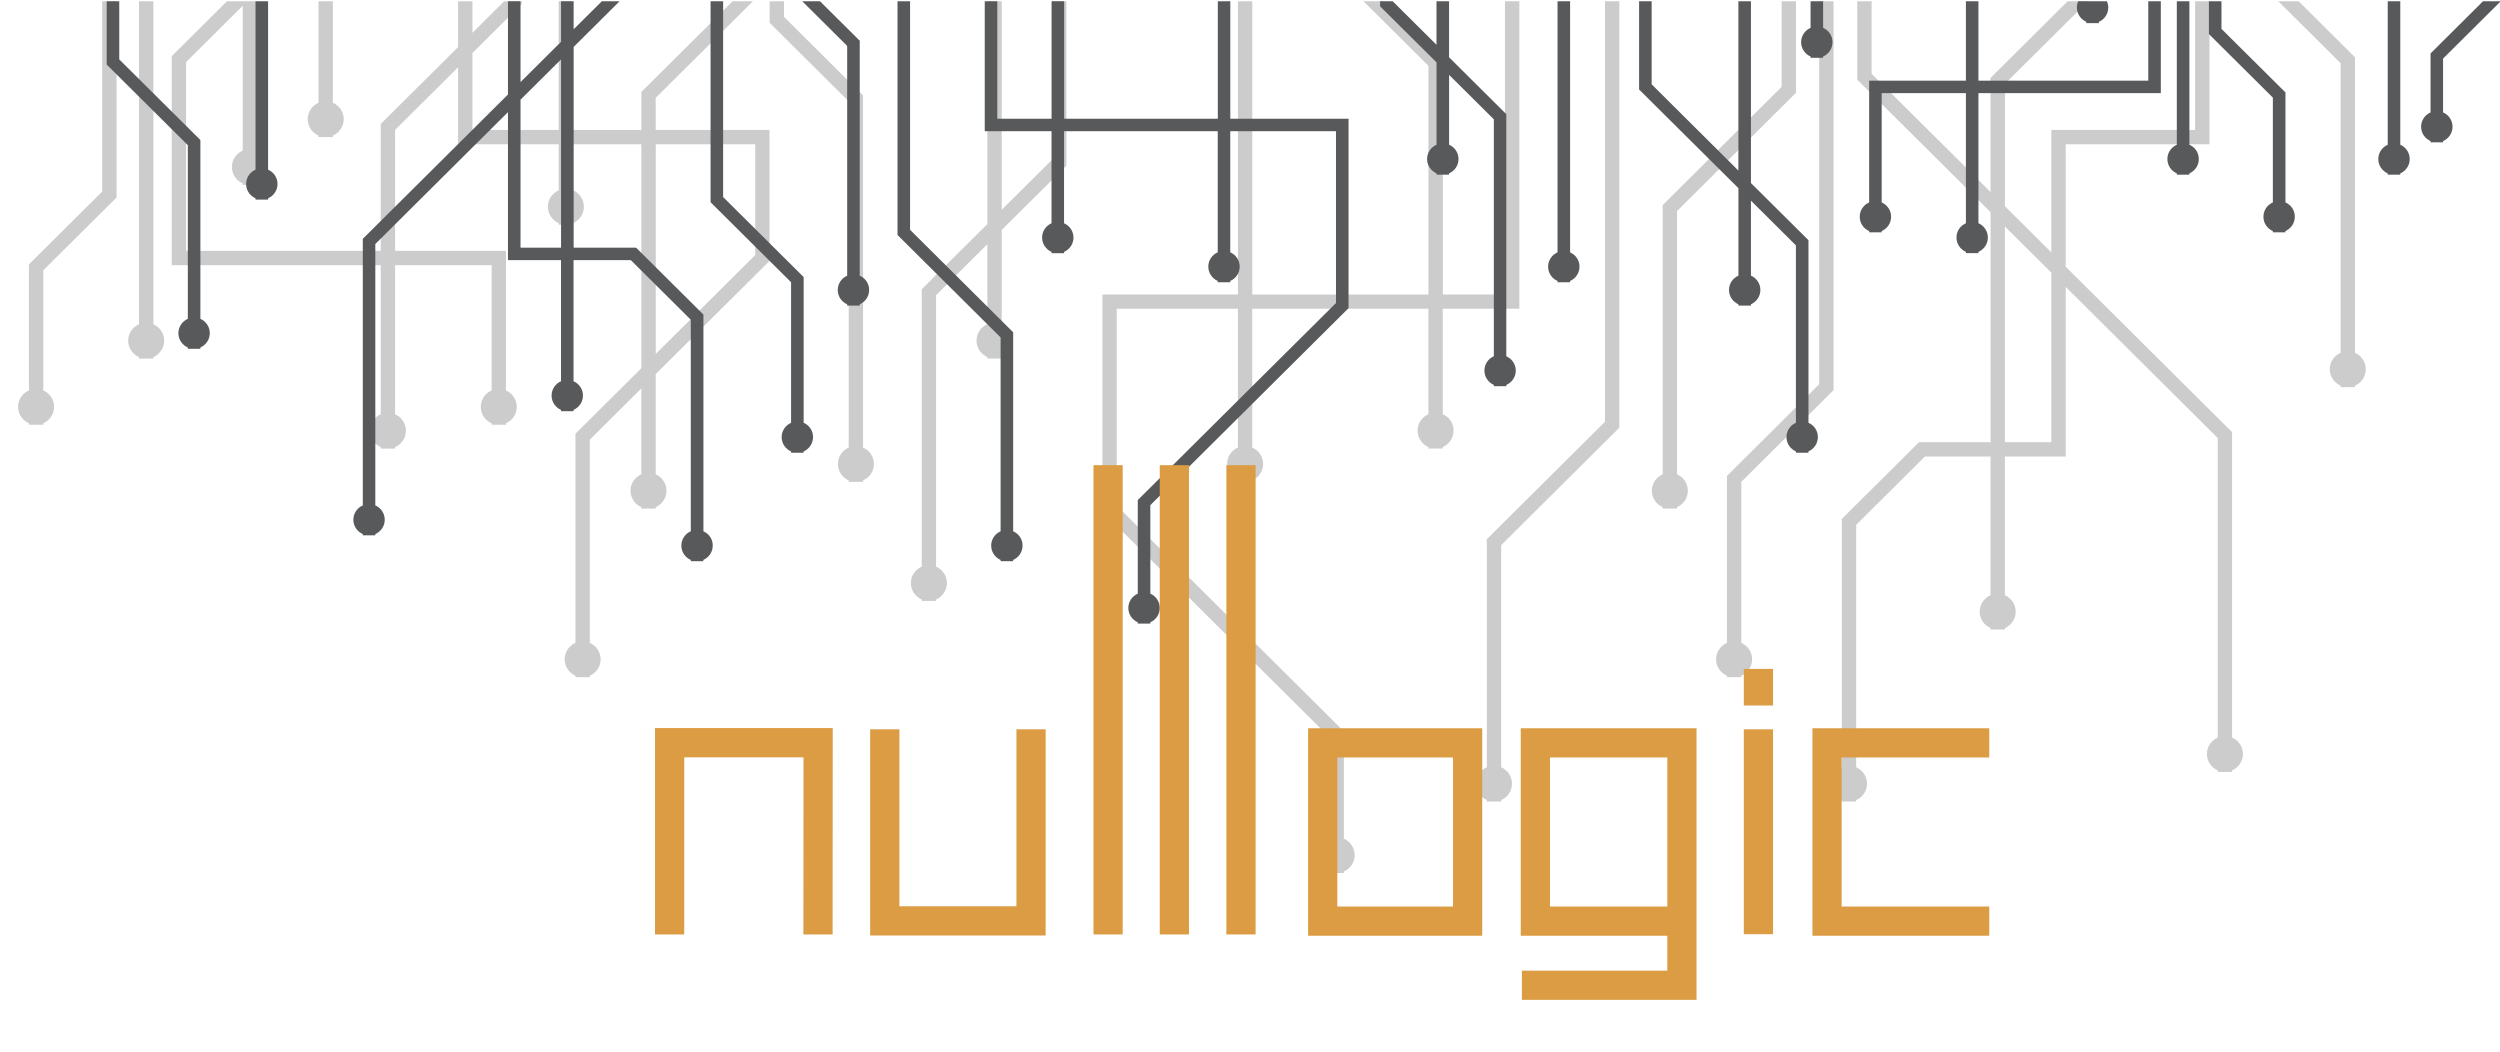
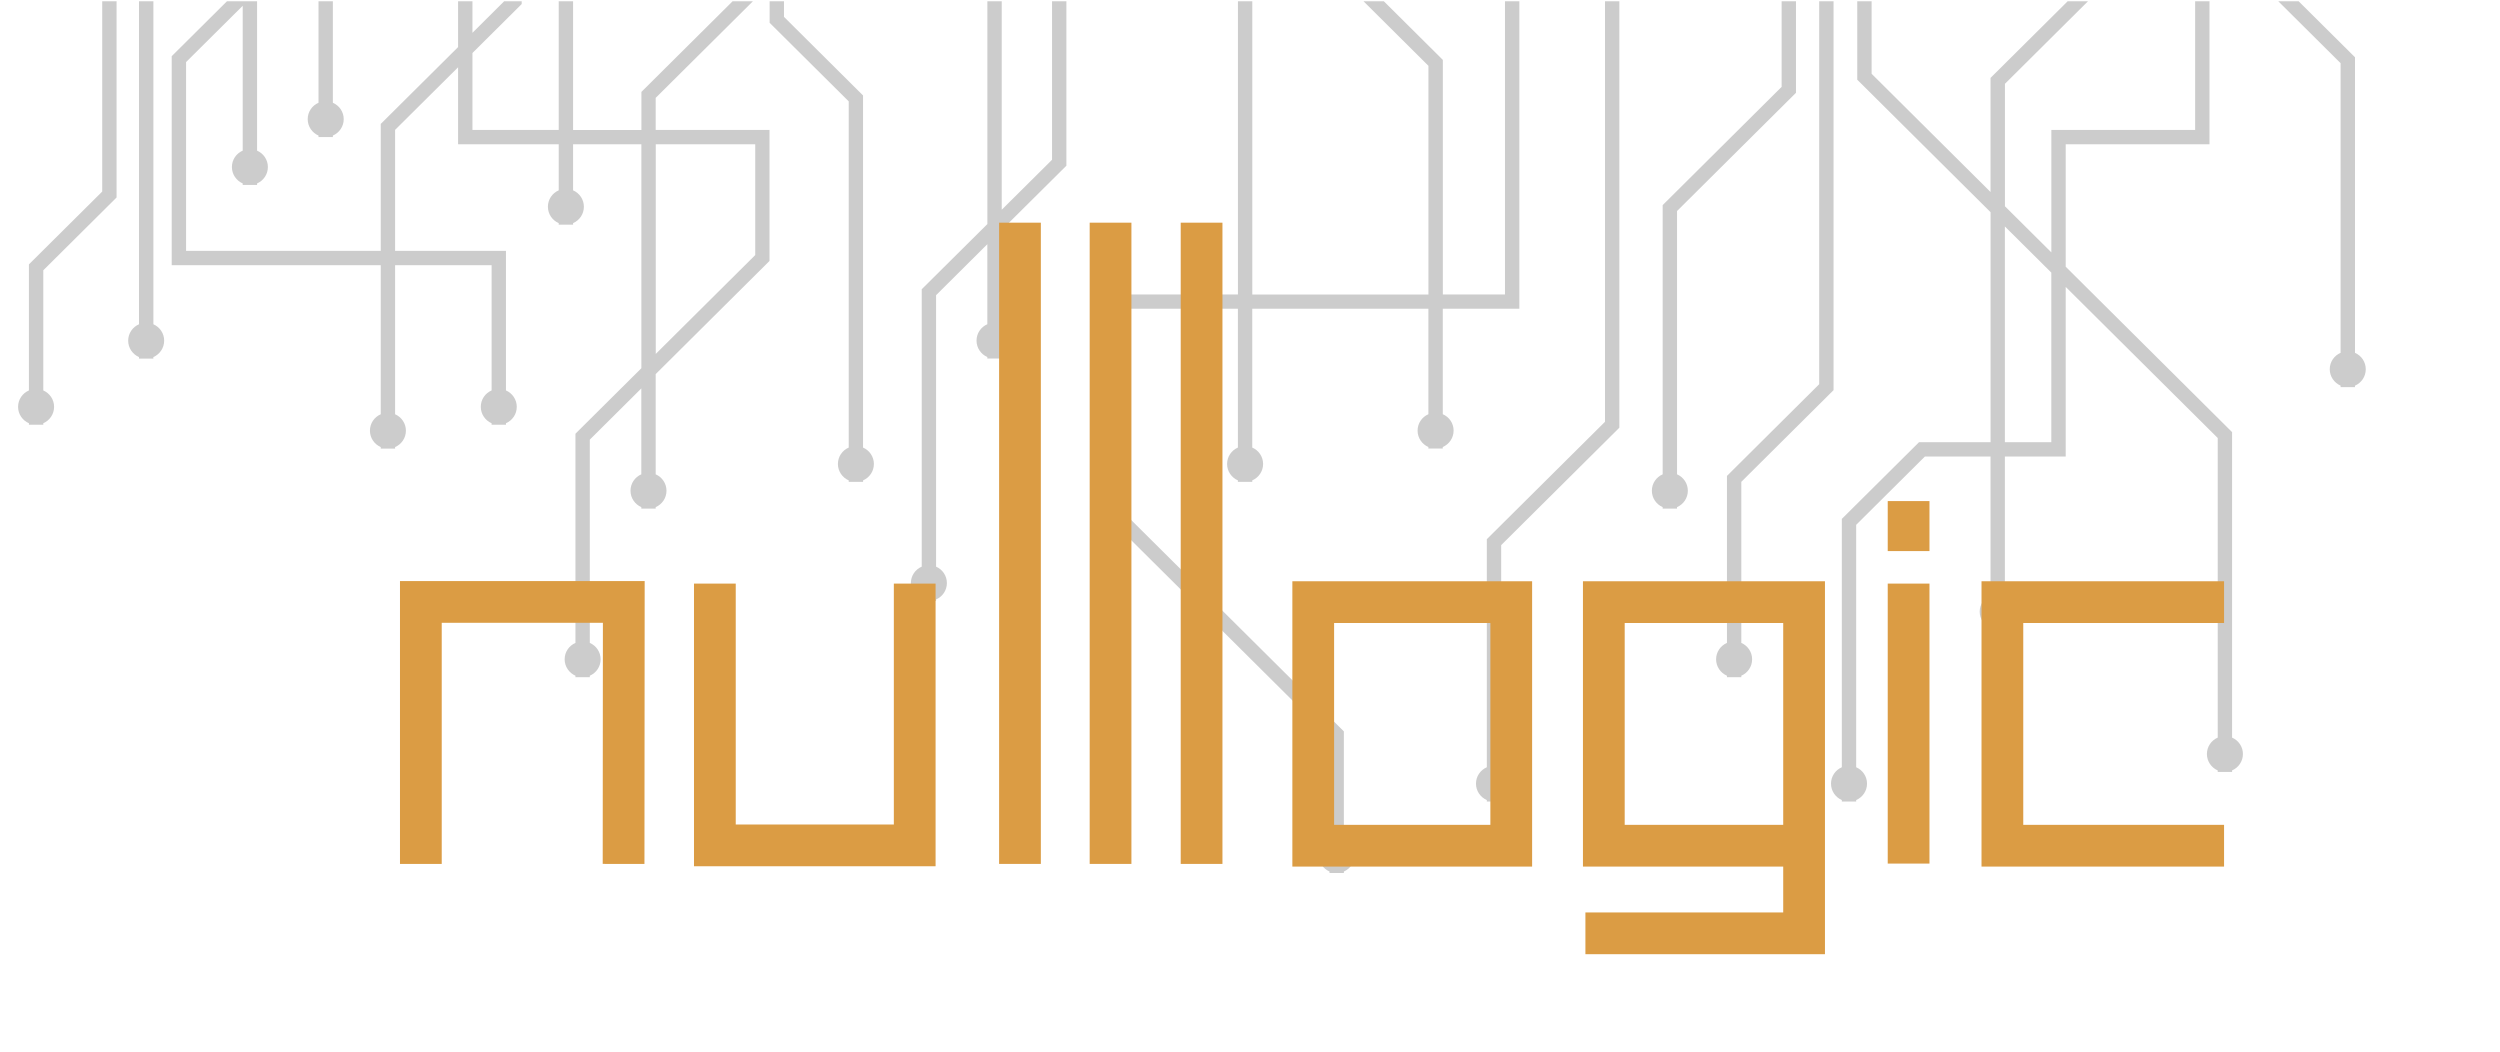
<svg xmlns="http://www.w3.org/2000/svg" version="1.1" id="Layer_1" x="0px" y="0px" viewBox="0 0 598.96 252.04" style="enable-background:new 0 0 598.96 252.04;" xml:space="preserve">
  <style type="text/css">
	.st0{fill:#CCCCCC;}
- 	.st1{fill:#58595B;}
- 	.st2{fill:none;stroke:#DB9C44;stroke-width:7;stroke-miterlimit:10;}
+ 	.st1{fill:none;stroke:#DB9C44;stroke-width:10;stroke-miterlimit:10;}
</style>
  <g>
    <g>
      <path class="st0" d="M417.19,154.03v-38.59l22.1-21.97V0.3h-3.44v91.75l-22.1,21.97v40.01c-1.53,0.66-2.6,2.17-2.6,3.93    s1.07,3.27,2.6,3.93v0.36h1.72l0,0l0,0h1.72v-0.36c1.53-0.66,2.59-2.17,2.59-3.93S418.72,154.69,417.19,154.03z" />
      <path class="st0" d="M564.22,84.54V13.72L550.71,0.3h-4.87l14.93,14.84v69.39c-1.53,0.66-2.6,2.17-2.6,3.93s1.07,3.27,2.6,3.93    v0.36h3.44V92.4c1.53-0.66,2.59-2.17,2.59-3.93S565.75,85.2,564.22,84.54z" />
      <path class="st0" d="M534.77,176.72v-73.19L494.91,63.9V34.56h34.45V0.3h-3.44v30.83h-34.45v29.34l-11.12-11.05V20.08l19.9-19.78    h-4.87L476.9,18.66V46l-28.49-28.32V0.3h-3.44v18.8l31.94,31.74v55.11h-17.15l-18.49,18.37v59.5c-1.53,0.66-2.59,2.17-2.59,3.93    s1.07,3.27,2.59,3.93v0.36h1.72l0,0l0,0h1.72v-0.36c1.53-0.66,2.6-2.17,2.6-3.93s-1.07-3.27-2.6-3.93v-58.08l16.47-16.37h15.72    v33.24c-1.53,0.66-2.6,2.17-2.6,3.93s1.07,3.27,2.6,3.93v0.36h1.72l0,0l0,0h1.72v-0.36c1.53-0.66,2.59-2.17,2.59-3.93    s-1.07-3.27-2.59-3.93v-33.24h14.57V68.74l36.42,36.2v71.78c-1.53,0.66-2.59,2.17-2.59,3.93s1.07,3.27,2.59,3.93v0.36h1.72l0,0    l0,0h1.72v-0.36c1.53-0.66,2.6-2.17,2.6-3.93C537.37,178.89,536.3,177.38,534.77,176.72z M491.46,105.95h-11.12V54.26l11.12,11.05    V105.95z" />
      <path class="st0" d="M401.79,113.64V50.56l28.5-28.33V0.3h-3.44v20.51l-28.5,28.33v64.5c-1.53,0.66-2.59,2.17-2.59,3.93    s1.07,3.27,2.59,3.93v0.36h1.72l0,0l0,0h1.72v-0.36c1.53-0.66,2.59-2.17,2.59-3.93S403.32,114.3,401.79,113.64z" />
      <path class="st0" d="M387.97,102.47V0.3h-3.44v100.75l-28.31,28.13v54.64c-1.53,0.66-2.6,2.17-2.6,3.93s1.07,3.27,2.6,3.93v0.36    h1.72l0,0l0,0h1.72v-0.36c1.53-0.66,2.59-2.17,2.59-3.93s-1.07-3.27-2.59-3.93V130.6L387.97,102.47z" />
      <path class="st0" d="M345.67,99.24V73.97h18.34V0.3h-3.44v70.25h-14.89v-56.2L331.54,0.3h-4.87l15.56,15.47v54.79h-42.2V0.3h-3.44    v70.25h-32.47v52.02l54.41,54.08v24.29c-1.53,0.66-2.59,2.17-2.59,3.93s1.07,3.27,2.59,3.93v0.36h3.44v-0.36    c1.53-0.66,2.59-2.17,2.59-3.93s-1.07-3.27-2.59-3.93v-25.71l-54.41-54.08V73.97h29.02v33.26c-1.53,0.66-2.59,2.17-2.59,3.93    s1.07,3.27,2.59,3.93v0.36h1.72l0,0l0,0h1.72v-0.36c1.53-0.66,2.6-2.17,2.6-3.93s-1.07-3.27-2.6-3.93V73.97h42.2v25.27    c-1.53,0.66-2.59,2.17-2.59,3.93s1.07,3.27,2.59,3.93v0.36h1.72l0,0l0,0h1.72v-0.36c1.53-0.66,2.6-2.17,2.6-3.93    C348.27,101.41,347.2,99.9,345.67,99.24z" />
      <path class="st0" d="M76.31,0.3v24.32c-1.53,0.66-2.59,2.17-2.59,3.93s1.07,3.27,2.59,3.93v0.36h1.72l0,0l0,0h1.72v-0.36    c1.53-0.66,2.6-2.17,2.6-3.93s-1.07-3.27-2.6-3.93V0.3H76.31z" />
      <path class="st0" d="M206.77,107.23V22.87L187.83,4.04V0.3h-3.44v5.16l18.95,18.83v82.94c-1.53,0.66-2.59,2.17-2.59,3.93    s1.07,3.27,2.59,3.93v0.36h1.72l0,0l0,0h1.72v-0.36c1.53-0.66,2.59-2.17,2.59-3.93S208.3,107.89,206.77,107.23z" />
      <path class="st0" d="M157.11,23.43L180.39,0.3h-4.87l-21.85,21.72v9.12H137.3V0.3h-3.44v30.83h-20.67V12.7l11.8-11.73V0.3h-4.2    l-7.6,7.56V0.3h-3.44v10.98L91.22,29.69V60.1H44.58V14.87L58.15,1.39v34.7c-1.53,0.66-2.59,2.17-2.59,3.93s1.07,3.27,2.59,3.93    v0.36h1.72l0,0l0,0h1.72v-0.36c1.53-0.66,2.59-2.17,2.59-3.93s-1.07-3.27-2.59-3.93V0.3h-7.21L41.14,13.46v50.07h50.08v35.72    c-1.53,0.66-2.59,2.17-2.59,3.93s1.07,3.27,2.59,3.93v0.36h1.72l0,0l0,0h1.72v-0.36c1.53-0.66,2.59-2.17,2.59-3.93    s-1.07-3.27-2.59-3.93V63.53h23.12v30.01c-1.53,0.66-2.59,2.17-2.59,3.93s1.07,3.27,2.59,3.93v0.36h1.72l0,0l0,0h1.72v-0.36    c1.53-0.66,2.59-2.17,2.59-3.93s-1.07-3.27-2.59-3.93V60.1H94.66V31.11l15.09-14.99v18.44h24.11V45.6    c-1.53,0.66-2.59,2.17-2.59,3.93c0,1.76,1.07,3.27,2.59,3.93v0.36h1.72l0,0l0,0h1.72v-0.36c1.53-0.66,2.59-2.17,2.59-3.93    c0-1.76-1.07-3.27-2.59-3.93V34.56h16.36v53.66l-15.79,15.69v50.12c-1.53,0.66-2.59,2.17-2.59,3.93s1.07,3.27,2.59,3.93v0.36h1.72    l0,0l0,0h1.72v-0.36c1.53-0.66,2.59-2.17,2.59-3.93s-1.07-3.27-2.59-3.93v-48.7l12.34-12.27v20.58c-1.53,0.66-2.59,2.17-2.59,3.93    s1.07,3.27,2.59,3.93v0.36h1.72l0,0l0,0h1.72v-0.36c1.53-0.66,2.59-2.17,2.59-3.93s-1.07-3.27-2.59-3.93V89.63l27.27-27.11V31.13    h-27.27v-7.7H157.11z M180.94,34.56v26.55l-23.83,23.68V34.56H180.94z" />
      <path class="st0" d="M27.93,47.31V0.3h-3.44v45.59L6.93,63.34v30.2c-1.53,0.66-2.6,2.17-2.6,3.93s1.07,3.27,2.6,3.93v0.36h1.72    l0,0l0,0h1.72v-0.36c1.53-0.66,2.59-2.17,2.59-3.93s-1.07-3.27-2.59-3.93V64.76L27.93,47.31z" />
      <path class="st0" d="M36.75,77.69V0.3H33.3v77.39c-1.53,0.66-2.59,2.17-2.59,3.93s1.07,3.27,2.59,3.93v0.36h3.44v-0.36    c1.53-0.66,2.59-2.17,2.59-3.93C39.34,79.86,38.27,78.35,36.75,77.69z" />
      <path class="st0" d="M255.49,39.7V0.3h-3.44v37.98L240,50.25V0.3h-3.44v53.38L220.83,69.3v66.46c-1.53,0.66-2.6,2.17-2.6,3.93    s1.07,3.27,2.6,3.93v0.36h1.72l0,0l0,0h1.72v-0.36c1.53-0.66,2.59-2.17,2.59-3.93s-1.07-3.27-2.59-3.93V70.72l12.28-12.21v19.17    c-1.53,0.66-2.59,2.17-2.59,3.93s1.07,3.27,2.59,3.93v0.36H240v-0.36c1.53-0.66,2.6-2.17,2.6-3.93s-1.07-3.27-2.6-3.93v-22.6    L255.49,39.7z" />
    </g>
-     <g>
-       <path class="st1" d="M205.98,66.05V9.76l-9.52-9.46h-4.25L202.97,11v55.05c-1.33,0.58-2.26,1.89-2.26,3.43s0.93,2.85,2.26,3.43    v0.31h1.5l0,0l0,0h1.5v-0.31c1.33-0.58,2.26-1.89,2.26-3.43C208.24,67.94,207.31,66.62,205.98,66.05z" />
-       <path class="st1" d="M192.54,101.29V66.38l-19.29-19.17V0.3h-3.01v48.15l19.29,19.17v33.68c-1.33,0.58-2.26,1.89-2.26,3.43    s0.93,2.85,2.26,3.43v0.31h1.5l0,0l0,0h1.5v-0.31c1.33-0.58,2.26-1.89,2.26-3.43C194.81,103.18,193.87,101.87,192.54,101.29z" />
-       <path class="st1" d="M242.74,127.29V79.61l-24.7-24.55V0.3h-3.01v56l24.7,24.55v46.44c-1.33,0.58-2.26,1.89-2.26,3.43    s0.93,2.85,2.26,3.43v0.31h1.5l0,0l0,0h1.5v-0.31c1.33-0.58,2.26-1.89,2.26-3.43C245.01,129.19,244.07,127.87,242.74,127.29z" />
-       <path class="st1" d="M294.78,0.3h-3.01v28.15h-36.82V0.3h-3.01v28.15h-13V0.3h-3.01v31.14h16v22.05    c-1.33,0.58-2.26,1.89-2.26,3.43s0.93,2.85,2.26,3.43v0.31h1.5l0,0l0,0h1.5v-0.31c1.33-0.58,2.26-1.89,2.26-3.43    s-0.93-2.85-2.26-3.43V31.43h36.82v29.02c-1.33,0.58-2.26,1.89-2.26,3.43c0,1.54,0.93,2.85,2.26,3.43v0.31h1.5l0,0l0,0h1.5v-0.31    c1.33-0.58,2.26-1.89,2.26-3.43s-0.93-2.85-2.26-3.43V31.43h25.33V72.6l-47.49,47.2v22.43c-1.33,0.58-2.26,1.89-2.26,3.43    s0.93,2.85,2.26,3.43v0.31h3.01v-0.31c1.33-0.58,2.26-1.89,2.26-3.43s-0.93-2.85-2.26-3.43v-21.2l47.49-47.2V28.45h-28.33V0.3    H294.78z" />
-       <path class="st1" d="M48.01,76.39V33.55L28.57,14.23V0.3h-3.01v15.17L45,34.78v41.61c-1.33,0.58-2.26,1.89-2.26,3.43    s0.93,2.85,2.26,3.43v0.31h1.5l0,0l0,0H48v-0.31c1.33-0.58,2.26-1.89,2.26-3.43C50.27,78.29,49.34,76.97,48.01,76.39z" />
-       <path class="st1" d="M168.53,127.29V75.37L152.4,59.34h-14.96v-48.1l11-10.94h-4.25l-6.76,6.72V0.3h-3.01v9.71l-9.71,9.65V0.3    h-3.01v22.34L86.92,57.22v63.87c-1.33,0.58-2.26,1.89-2.26,3.43s0.93,2.85,2.26,3.43v0.31h1.5l0,0l0,0h1.5v-0.31    c1.33-0.58,2.26-1.89,2.26-3.43s-0.93-2.85-2.26-3.43V58.46l31.78-31.59v35.46h12.71v29.01c-1.33,0.58-2.26,1.89-2.26,3.43    s0.93,2.85,2.26,3.43v0.31h1.5l0,0l0,0h1.5V98.2c1.33-0.58,2.26-1.89,2.26-3.43s-0.93-2.85-2.26-3.43V62.32h13.72L165.5,76.6    v50.69c-1.33,0.58-2.26,1.89-2.26,3.43s0.93,2.85,2.26,3.43v0.31h1.5l0,0l0,0h1.5v-0.31c1.33-0.58,2.26-1.89,2.26-3.43    C170.79,129.19,169.86,127.87,168.53,127.29z M134.42,59.34h-9.71V23.88l9.71-9.65V59.34z" />
-       <path class="st1" d="M64.23,40.65V0.3h-3.01v40.35c-1.33,0.58-2.26,1.89-2.26,3.43s0.93,2.85,2.26,3.43v0.31h3.01v-0.31    c1.33-0.58,2.26-1.89,2.26-3.43C66.5,42.54,65.56,41.23,64.23,40.65z" />
-       <path class="st1" d="M497.59,1.8c0,1.54,0.93,2.85,2.26,3.43v0.31h1.5l0,0l0,0h1.5v-0.3c1.33-0.58,2.26-1.89,2.26-3.43    c0-0.54-0.12-1.05-0.33-1.51h-6.88C497.71,0.76,497.59,1.27,497.59,1.8z" />
-       <path class="st1" d="M517.7,22.31V0.3h-3.01v19.03H474V0.3h-3v19.03h-23.18V48.5c-1.33,0.58-2.26,1.89-2.26,3.43    s0.93,2.85,2.26,3.43v0.31h1.5l0,0l0,0h1.5v-0.31c1.33-0.58,2.26-1.89,2.26-3.43s-0.93-2.85-2.26-3.43V22.31H471v31.17    c-1.33,0.58-2.26,1.89-2.26,3.43s0.93,2.85,2.26,3.43v0.31h1.5l0,0l0,0h1.5v-0.31c1.33-0.58,2.26-1.89,2.26-3.43    s-0.93-2.85-2.26-3.43V22.31H517.7z" />
-       <path class="st1" d="M433.28,101.29V57.55L419.5,43.86V0.3h-3.01v40.57L395.71,20.2V0.3h-3.01v21.14l23.8,23.65v20.95    c-1.33,0.58-2.26,1.89-2.26,3.43s0.93,2.85,2.26,3.43v0.31h1.5l0,0l0,0h1.5V72.9c1.33-0.58,2.26-1.89,2.26-3.43    s-0.93-2.85-2.26-3.43V48.08l10.77,10.71v42.5c-1.33,0.58-2.26,1.89-2.26,3.43s0.93,2.85,2.26,3.43v0.31h1.5l0,0l0,0h1.5v-0.31    c1.33-0.58,2.26-1.89,2.26-3.43C435.55,103.19,434.61,101.87,433.28,101.29z" />
-       <path class="st1" d="M376.17,60.46V0.3h-3.01v60.16c-1.33,0.58-2.26,1.89-2.26,3.43s0.93,2.85,2.26,3.43v0.31h1.5l0,0l0,0h1.5    v-0.31c1.33-0.58,2.26-1.89,2.26-3.43C378.43,62.35,377.5,61.03,376.17,60.46z" />
-       <path class="st1" d="M436.79,6.67V0.3h-3.01v6.38c-1.33,0.58-2.26,1.89-2.26,3.43s0.93,2.85,2.26,3.43v0.31h1.5l0,0l0,0h1.5v-0.31    c1.33-0.58,2.26-1.89,2.26-3.43S438.12,7.25,436.79,6.67z" />
-       <path class="st1" d="M575.07,34.67V0.3h-3.01v34.38c-1.33,0.58-2.26,1.89-2.26,3.43s0.93,2.85,2.26,3.43v0.31h3.01v-0.31    c1.33-0.58,2.26-1.89,2.26-3.43S576.4,35.25,575.07,34.67z" />
-       <path class="st1" d="M585.32,26.93v-12.9l13.64-13.55V0.3h-4.07l-12.57,12.5v14.13c-1.33,0.58-2.26,1.89-2.26,3.43    s0.93,2.85,2.26,3.43v0.31h3.01v-0.31c1.33-0.58,2.26-1.89,2.26-3.43S586.65,27.5,585.32,26.93z" />
-       <path class="st1" d="M524.54,34.67V0.3h-3.01v34.38c-1.33,0.58-2.26,1.89-2.26,3.43s0.93,2.85,2.26,3.43v0.31h3.01v-0.31    c1.33-0.58,2.26-1.89,2.26-3.43C526.81,36.57,525.88,35.25,524.54,34.67z" />
-       <path class="st1" d="M547.56,48.5V22.15L532.23,6.92V0.3h-3.01v7.86l15.32,15.23V48.5c-1.33,0.58-2.26,1.89-2.26,3.43    s0.93,2.85,2.26,3.43v0.31h1.5l0,0l0,0h1.5v-0.31c1.33-0.58,2.26-1.89,2.26-3.43C549.82,50.4,548.89,49.08,547.56,48.5z" />
-       <path class="st1" d="M360.89,85.36v-58l-13.72-13.64V0.3h-3.01v10.43L333.67,0.3h-3.02v1.22l13.52,13.43v19.72    c-1.33,0.58-2.26,1.89-2.26,3.43s0.93,2.85,2.26,3.43v0.31h3.01v-0.31c1.33-0.58,2.26-1.89,2.26-3.43s-0.93-2.85-2.26-3.43V17.94    l10.72,10.65v56.76c-1.33,0.58-2.26,1.89-2.26,3.43s0.93,2.85,2.26,3.43v0.31h1.5l0,0l0,0h1.5v-0.31    c1.33-0.58,2.26-1.89,2.26-3.43C363.15,87.25,362.22,85.93,360.89,85.36z" />
-     </g>
  </g>
  <g>
-     <polyline class="st2" points="364.62,236.05 402.96,236.05 402.96,177.98 367.85,177.98 367.85,220.69 402.96,220.69  " />
-     <polyline class="st2" points="195.98,223.88 196.01,177.94 160.43,177.94 160.43,223.88  " />
-     <polyline class="st2" points="247.02,174.73 247.02,220.63 211.98,220.63 211.98,174.73  " />
-     <line class="st2" x1="265.48" y1="223.88" x2="265.48" y2="111.45" />
-     <line class="st2" x1="281.36" y1="111.45" x2="281.36" y2="223.88" />
-     <line class="st2" x1="297.32" y1="223.88" x2="297.32" y2="111.45" />
-     <rect x="316.9" y="177.98" class="st2" width="34.72" height="42.71" />
-     <line class="st2" x1="421.29" y1="174.73" x2="421.29" y2="223.82" />
-     <line class="st2" x1="421.29" y1="160.26" x2="421.29" y2="169.03" />
-     <polyline class="st2" points="476.6,220.69 437.73,220.69 437.73,177.98 476.6,177.98  " />
+     <polyline class="st1" points="379.84,223.61 432.23,223.61 432.23,144.26 384.25,144.26 384.25,202.62 432.23,202.62  " />
+     <polyline class="st1" points="149.4,206.98 149.45,144.21 100.83,144.21 100.83,206.98  " />
+     <polyline class="st1" points="219.15,139.82 219.15,202.54 171.27,202.54 171.27,139.82  " />
+     <line class="st1" x1="244.37" y1="206.98" x2="244.37" y2="53.35" />
+     <line class="st1" x1="266.07" y1="53.35" x2="266.07" y2="206.98" />
+     <line class="st1" x1="287.88" y1="206.98" x2="287.88" y2="53.35" />
+     <rect x="314.63" y="144.26" class="st1" width="47.44" height="58.36" />
+     <line class="st1" x1="457.27" y1="139.82" x2="457.27" y2="206.9" />
+     <line class="st1" x1="457.27" y1="120.05" x2="457.27" y2="132.03" />
+     <polyline class="st1" points="532.85,202.62 479.74,202.62 479.74,144.26 532.85,144.26  " />
  </g>
</svg>
